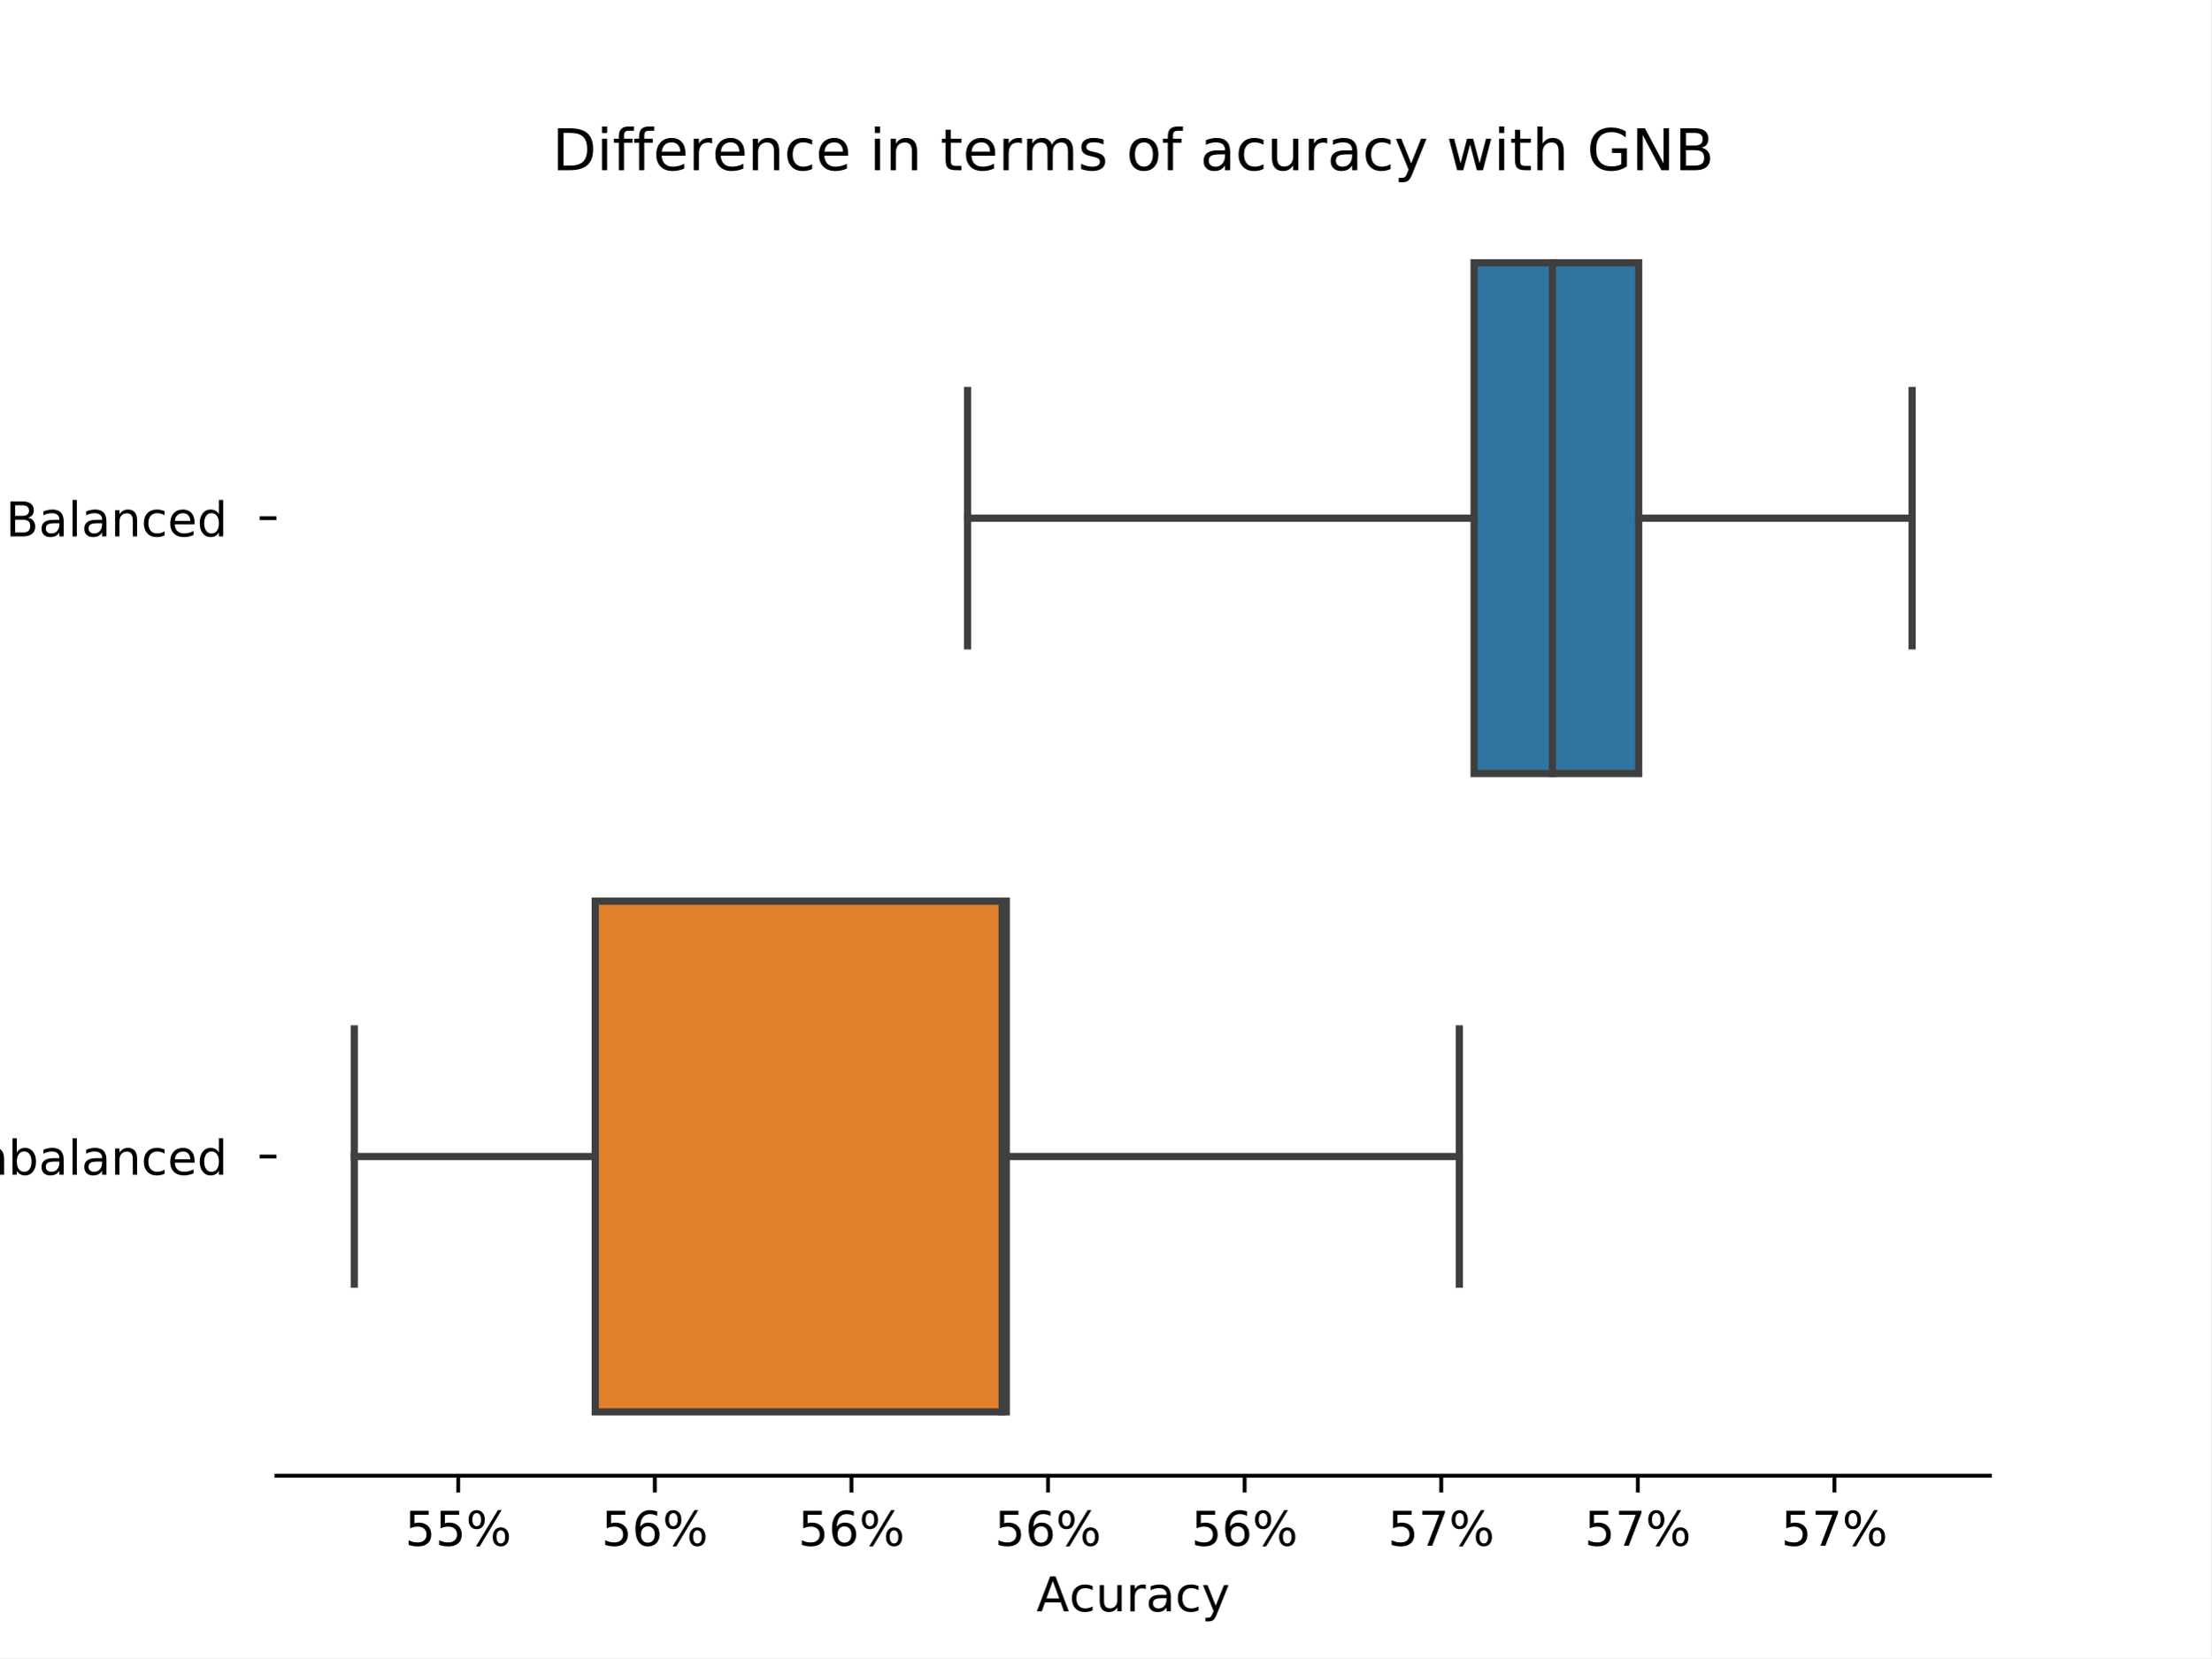
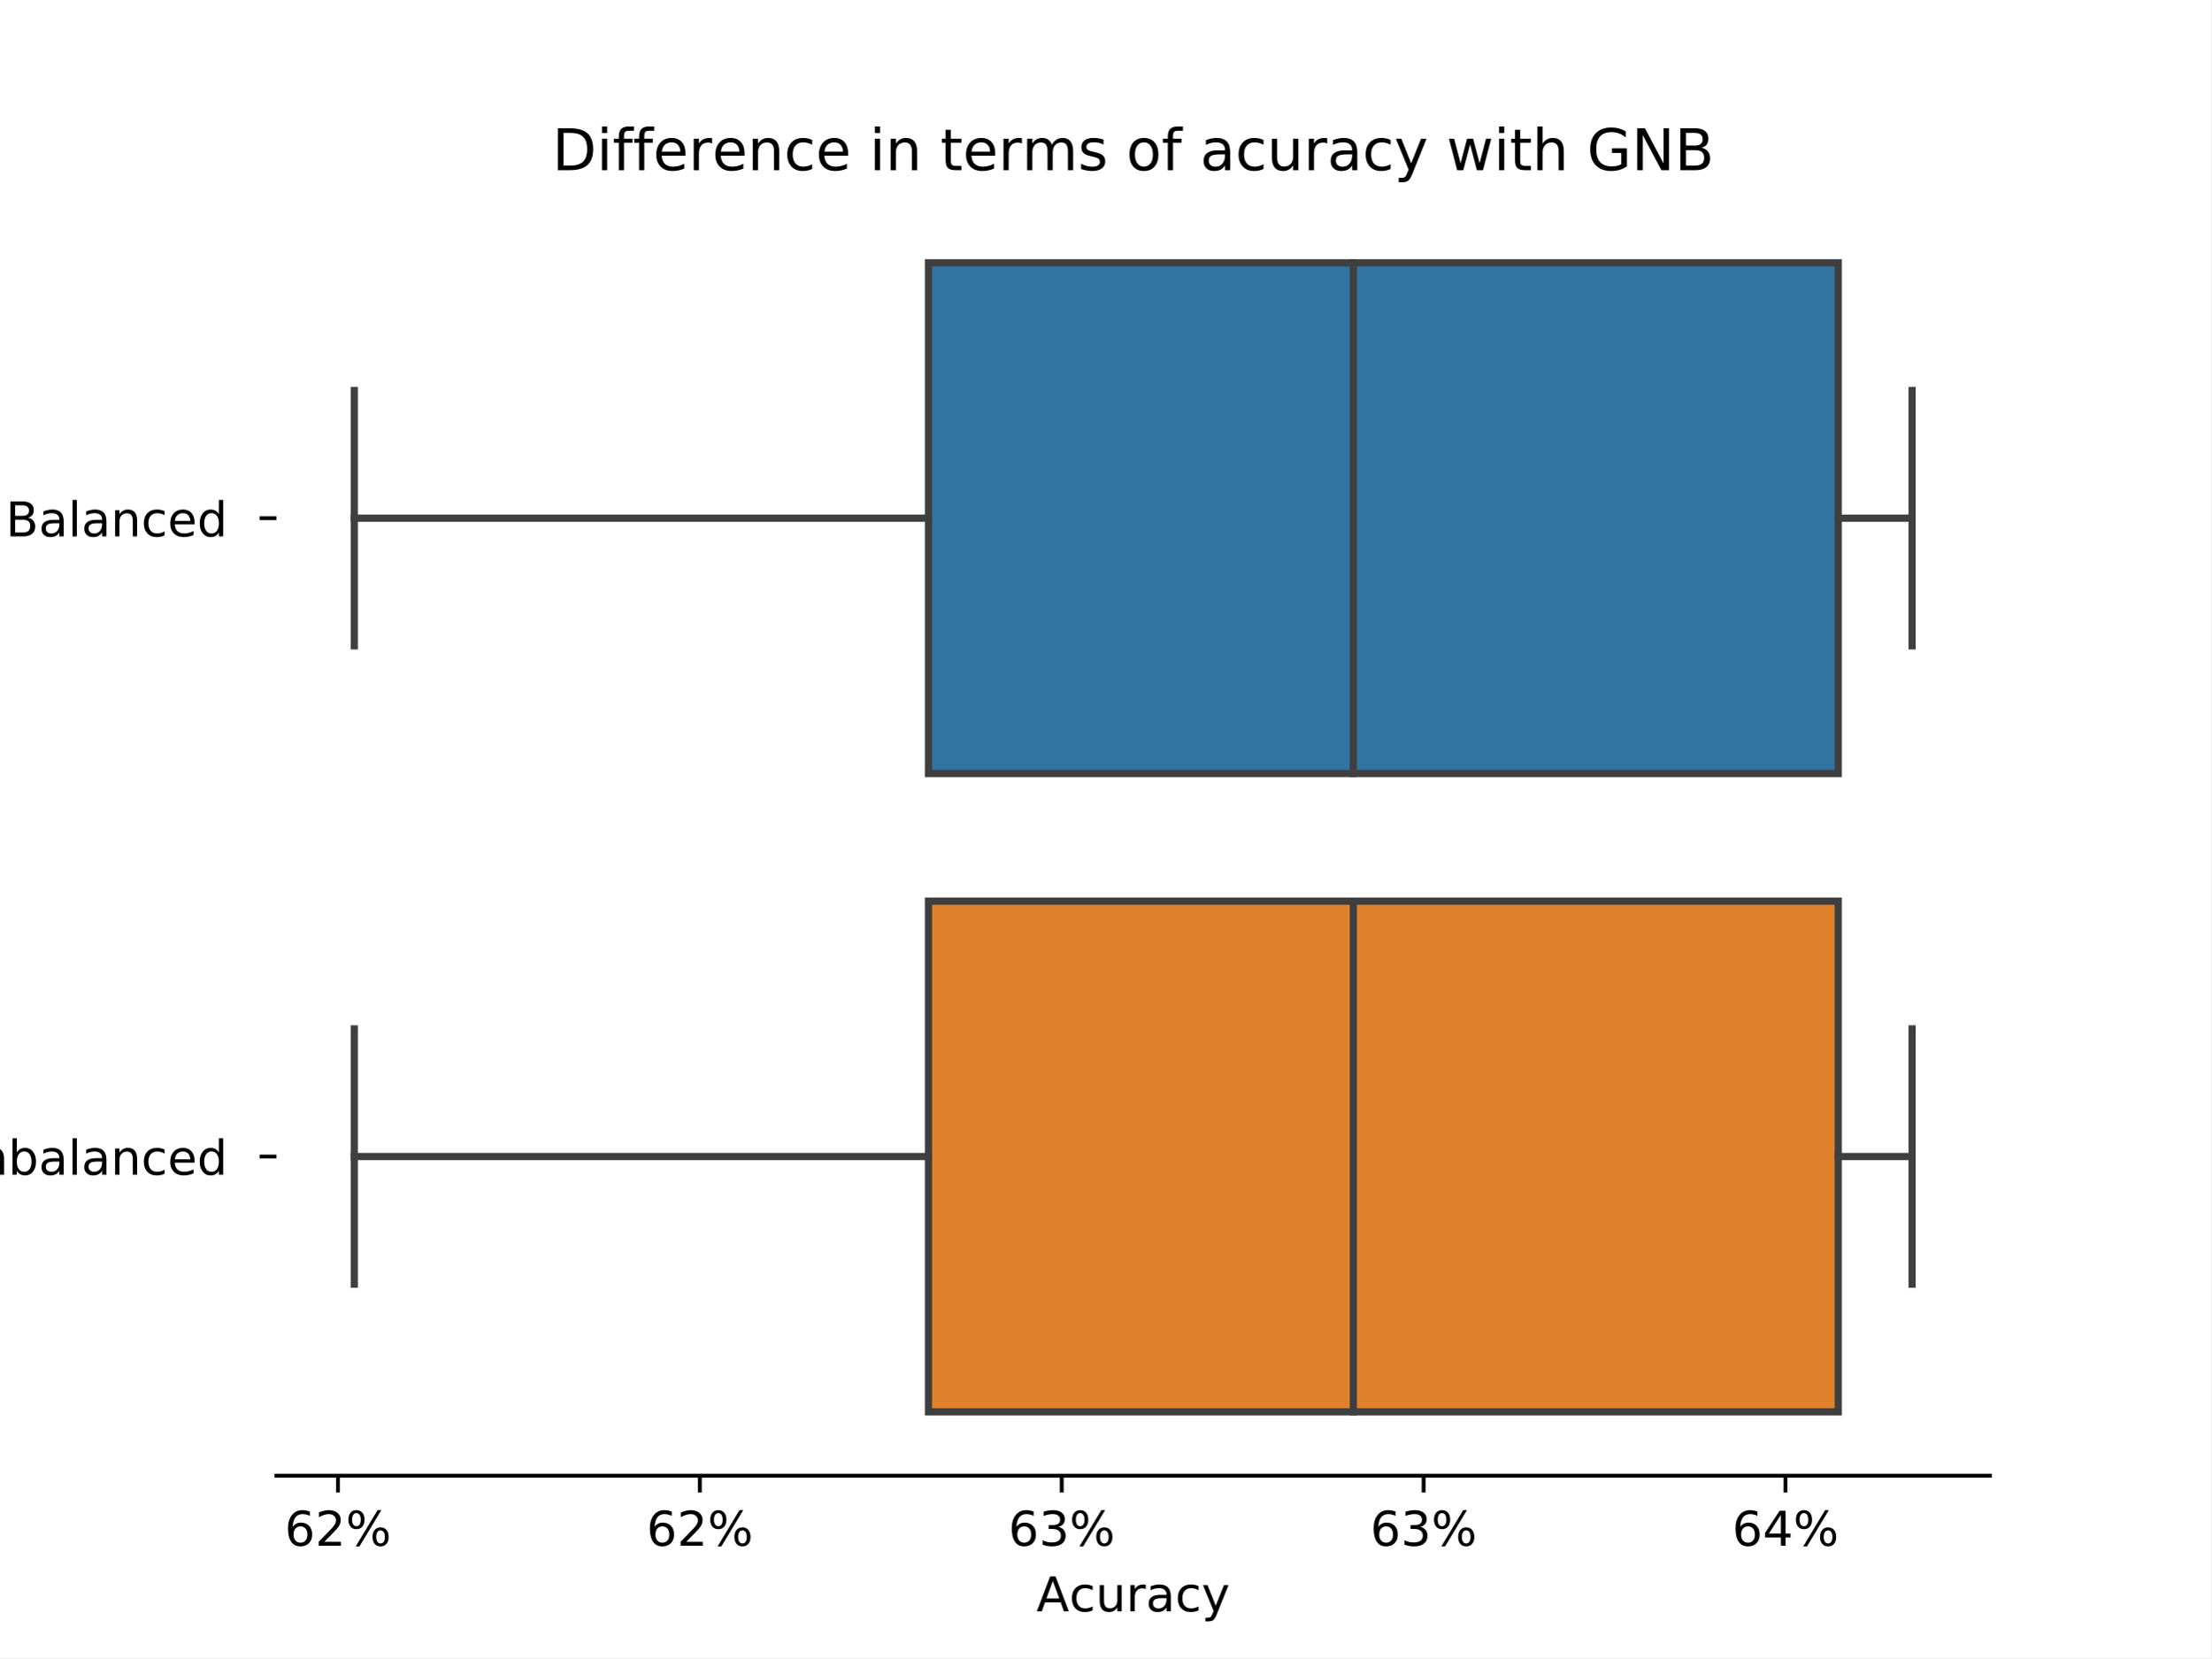
<svg xmlns="http://www.w3.org/2000/svg" xmlns:xlink="http://www.w3.org/1999/xlink" height="345.6pt" version="1.1" viewBox="0 0 460.8 345.6" width="460.8pt">
  <defs>
    <style type="text/css">
*{stroke-linecap:butt;stroke-linejoin:round;}
  </style>
  </defs>
  <g id="figure_1">
    <g id="patch_1">
      <path d="M 0 345.6  L 460.8 345.6  L 460.8 0  L 0 0  z " style="fill:#ffffff;" />
    </g>
    <g id="axes_1">
      <g id="patch_2">
        <path d="M 57.6 307.584  L 414.72 307.584  L 414.72 41.472  L 57.6 41.472  z " style="fill:#ffffff;" />
      </g>
      <g id="patch_3">
-         <path clip-path="url(#pc52db454f1)" d="M 307.203 54.778  L 307.203 161.222  L 341.504 161.222  L 341.504 54.778  L 307.203 54.778  z " style="fill:#3274a1;stroke:#3f3f3f;stroke-linejoin:miter;stroke-width:1.5;" />
+         <path clip-path="url(#p13b02798f2)" d="M 193.49 54.778  L 193.49 161.222  L 383.099 161.222  L 383.099 54.778  L 193.49 54.778  z " style="fill:#3274a1;stroke:#3f3f3f;stroke-linejoin:miter;stroke-width:1.5;" />
      </g>
      <g id="patch_4">
-         <path clip-path="url(#pc52db454f1)" d="M 124.048 187.834  L 124.048 294.278  L 209.706 294.278  L 209.706 187.834  L 124.048 187.834  z " style="fill:#e1812c;stroke:#3f3f3f;stroke-linejoin:miter;stroke-width:1.5;" />
+         <path clip-path="url(#p13b02798f2)" d="M 193.49 187.834  L 193.49 294.278  L 383.099 294.278  L 383.099 187.834  L 193.49 187.834  z " style="fill:#e1812c;stroke:#3f3f3f;stroke-linejoin:miter;stroke-width:1.5;" />
      </g>
      <g id="matplotlib.axis_1">
        <g id="xtick_1">
          <g id="line2d_1">
            <defs>
-               <path d="M 0 0  L 0 3.5  " id="m7049f439cb" style="stroke:#000000;stroke-width:0.8;" />
-             </defs>
-             <g>
-               <use style="stroke:#000000;stroke-width:0.8;" x="95.492" xlink:href="#m7049f439cb" y="307.584" />
+               <path d="M 0 0  L 0 3.5  " id="m2e0f5909fe" style="stroke:#000000;stroke-width:0.8;" />
+             </defs>
+             <g>
+               <use style="stroke:#000000;stroke-width:0.8;" x="70.429" xlink:href="#m2e0f5909fe" y="307.584" />
            </g>
          </g>
          <g id="text_1">
            <defs>
-               <path d="M 10.797 72.906  L 49.516 72.906  L 49.516 64.594  L 19.828 64.594  L 19.828 46.734  Q 21.969 47.469 24.109 47.828  Q 26.266 48.188 28.422 48.188  Q 40.625 48.188 47.75 41.5  Q 54.891 34.812 54.891 23.391  Q 54.891 11.625 47.562 5.094  Q 40.234 -1.422 26.906 -1.422  Q 22.312 -1.422 17.547 -0.641  Q 12.797 0.141 7.719 1.703  L 7.719 11.625  Q 12.109 9.234 16.797 8.062  Q 21.484 6.891 26.703 6.891  Q 35.156 6.891 40.078 11.328  Q 45.016 15.766 45.016 23.391  Q 45.016 31 40.078 35.438  Q 35.156 39.891 26.703 39.891  Q 22.75 39.891 18.812 39.016  Q 14.891 38.141 10.797 36.281  z " id="DejaVuSans-53" />
+               <path d="M 33.016 40.375  Q 26.375 40.375 22.484 35.828  Q 18.609 31.297 18.609 23.391  Q 18.609 15.531 22.484 10.953  Q 26.375 6.391 33.016 6.391  Q 39.656 6.391 43.531 10.953  Q 47.406 15.531 47.406 23.391  Q 47.406 31.297 43.531 35.828  Q 39.656 40.375 33.016 40.375  z M 52.594 71.297  L 52.594 62.312  Q 48.875 64.062 45.094 64.984  Q 41.312 65.922 37.594 65.922  Q 27.828 65.922 22.672 59.328  Q 17.531 52.734 16.797 39.406  Q 19.672 43.656 24.016 45.922  Q 28.375 48.188 33.594 48.188  Q 44.578 48.188 50.953 41.516  Q 57.328 34.859 57.328 23.391  Q 57.328 12.156 50.688 5.359  Q 44.047 -1.422 33.016 -1.422  Q 20.359 -1.422 13.672 8.266  Q 6.984 17.969 6.984 36.375  Q 6.984 53.656 15.188 63.938  Q 23.391 74.219 37.203 74.219  Q 40.922 74.219 44.703 73.484  Q 48.484 72.75 52.594 71.297  z " id="DejaVuSans-54" />
+               <path d="M 19.188 8.297  L 53.609 8.297  L 53.609 0  L 7.328 0  L 7.328 8.297  Q 12.938 14.109 22.625 23.891  Q 32.328 33.688 34.812 36.531  Q 39.547 41.844 41.422 45.531  Q 43.312 49.219 43.312 52.781  Q 43.312 58.594 39.234 62.25  Q 35.156 65.922 28.609 65.922  Q 23.969 65.922 18.812 64.312  Q 13.672 62.703 7.812 59.422  L 7.812 69.391  Q 13.766 71.781 18.938 73  Q 24.125 74.219 28.422 74.219  Q 39.75 74.219 46.484 68.547  Q 53.219 62.891 53.219 53.422  Q 53.219 48.922 51.531 44.891  Q 49.859 40.875 45.406 35.406  Q 44.188 33.984 37.641 27.219  Q 31.109 20.453 19.188 8.297  z " id="DejaVuSans-50" />
              <path d="M 72.703 32.078  Q 68.453 32.078 66.031 28.469  Q 63.625 24.859 63.625 18.406  Q 63.625 12.062 66.031 8.422  Q 68.453 4.781 72.703 4.781  Q 76.859 4.781 79.266 8.422  Q 81.688 12.062 81.688 18.406  Q 81.688 24.812 79.266 28.438  Q 76.859 32.078 72.703 32.078  z M 72.703 38.281  Q 80.422 38.281 84.953 32.906  Q 89.5 27.547 89.5 18.406  Q 89.5 9.281 84.938 3.922  Q 80.375 -1.422 72.703 -1.422  Q 64.891 -1.422 60.344 3.922  Q 55.812 9.281 55.812 18.406  Q 55.812 27.594 60.375 32.938  Q 64.938 38.281 72.703 38.281  z M 22.312 68.016  Q 18.109 68.016 15.688 64.375  Q 13.281 60.75 13.281 54.391  Q 13.281 47.953 15.672 44.328  Q 18.062 40.719 22.312 40.719  Q 26.562 40.719 28.969 44.328  Q 31.391 47.953 31.391 54.391  Q 31.391 60.688 28.953 64.344  Q 26.516 68.016 22.312 68.016  z M 66.406 74.219  L 74.219 74.219  L 28.609 -1.422  L 20.797 -1.422  z M 22.312 74.219  Q 30.031 74.219 34.609 68.875  Q 39.203 63.531 39.203 54.391  Q 39.203 45.172 34.641 39.844  Q 30.078 34.516 22.312 34.516  Q 14.547 34.516 10.031 39.859  Q 5.516 45.219 5.516 54.391  Q 5.516 63.484 10.047 68.844  Q 14.594 74.219 22.312 74.219  z " id="DejaVuSans-37" />
            </defs>
-             <g transform="translate(84.37844 322.1824)scale(0.1 -0.1)">
-               <use xlink:href="#DejaVuSans-53" />
-               <use x="63.623" xlink:href="#DejaVuSans-53" />
+             <g transform="translate(59.31587 322.1824)scale(0.1 -0.1)">
+               <use xlink:href="#DejaVuSans-54" />
+               <use x="63.623" xlink:href="#DejaVuSans-50" />
              <use x="127.246" xlink:href="#DejaVuSans-37" />
            </g>
          </g>
        </g>
        <g id="xtick_2">
          <g id="line2d_2">
            <g>
-               <use style="stroke:#000000;stroke-width:0.8;" x="136.466" xlink:href="#m7049f439cb" y="307.584" />
+               <use style="stroke:#000000;stroke-width:0.8;" x="145.848" xlink:href="#m2e0f5909fe" y="307.584" />
            </g>
          </g>
          <g id="text_2">
-             <defs>
-               <path d="M 33.016 40.375  Q 26.375 40.375 22.484 35.828  Q 18.609 31.297 18.609 23.391  Q 18.609 15.531 22.484 10.953  Q 26.375 6.391 33.016 6.391  Q 39.656 6.391 43.531 10.953  Q 47.406 15.531 47.406 23.391  Q 47.406 31.297 43.531 35.828  Q 39.656 40.375 33.016 40.375  z M 52.594 71.297  L 52.594 62.312  Q 48.875 64.062 45.094 64.984  Q 41.312 65.922 37.594 65.922  Q 27.828 65.922 22.672 59.328  Q 17.531 52.734 16.797 39.406  Q 19.672 43.656 24.016 45.922  Q 28.375 48.188 33.594 48.188  Q 44.578 48.188 50.953 41.516  Q 57.328 34.859 57.328 23.391  Q 57.328 12.156 50.688 5.359  Q 44.047 -1.422 33.016 -1.422  Q 20.359 -1.422 13.672 8.266  Q 6.984 17.969 6.984 36.375  Q 6.984 53.656 15.188 63.938  Q 23.391 74.219 37.203 74.219  Q 40.922 74.219 44.703 73.484  Q 48.484 72.75 52.594 71.297  z " id="DejaVuSans-54" />
-             </defs>
-             <g transform="translate(125.3524 322.1824)scale(0.1 -0.1)">
-               <use xlink:href="#DejaVuSans-53" />
-               <use x="63.623" xlink:href="#DejaVuSans-54" />
+             <g transform="translate(134.7352 322.1824)scale(0.1 -0.1)">
+               <use xlink:href="#DejaVuSans-54" />
+               <use x="63.623" xlink:href="#DejaVuSans-50" />
              <use x="127.246" xlink:href="#DejaVuSans-37" />
            </g>
          </g>
        </g>
        <g id="xtick_3">
          <g id="line2d_3">
            <g>
-               <use style="stroke:#000000;stroke-width:0.8;" x="177.44" xlink:href="#m7049f439cb" y="307.584" />
+               <use style="stroke:#000000;stroke-width:0.8;" x="221.268" xlink:href="#m2e0f5909fe" y="307.584" />
            </g>
          </g>
          <g id="text_3">
-             <g transform="translate(166.3263 322.1824)scale(0.1 -0.1)">
-               <use xlink:href="#DejaVuSans-53" />
-               <use x="63.623" xlink:href="#DejaVuSans-54" />
+             <defs>
+               <path d="M 40.578 39.312  Q 47.656 37.797 51.625 33  Q 55.609 28.219 55.609 21.188  Q 55.609 10.406 48.188 4.484  Q 40.766 -1.422 27.094 -1.422  Q 22.516 -1.422 17.656 -0.516  Q 12.797 0.391 7.625 2.203  L 7.625 11.719  Q 11.719 9.328 16.594 8.109  Q 21.484 6.891 26.812 6.891  Q 36.078 6.891 40.938 10.547  Q 45.797 14.203 45.797 21.188  Q 45.797 27.641 41.281 31.266  Q 36.766 34.906 28.719 34.906  L 20.219 34.906  L 20.219 43.016  L 29.109 43.016  Q 36.375 43.016 40.234 45.922  Q 44.094 48.828 44.094 54.297  Q 44.094 59.906 40.109 62.906  Q 36.141 65.922 28.719 65.922  Q 24.656 65.922 20.016 65.031  Q 15.375 64.156 9.812 62.312  L 9.812 71.094  Q 15.438 72.656 20.344 73.438  Q 25.25 74.219 29.594 74.219  Q 40.828 74.219 47.359 69.109  Q 53.906 64.016 53.906 55.328  Q 53.906 49.266 50.438 45.094  Q 46.969 40.922 40.578 39.312  z " id="DejaVuSans-51" />
+             </defs>
+             <g transform="translate(210.1545 322.1824)scale(0.1 -0.1)">
+               <use xlink:href="#DejaVuSans-54" />
+               <use x="63.623" xlink:href="#DejaVuSans-51" />
              <use x="127.246" xlink:href="#DejaVuSans-37" />
            </g>
          </g>
        </g>
        <g id="xtick_4">
          <g id="line2d_4">
            <g>
-               <use style="stroke:#000000;stroke-width:0.8;" x="218.413" xlink:href="#m7049f439cb" y="307.584" />
+               <use style="stroke:#000000;stroke-width:0.8;" x="296.687" xlink:href="#m2e0f5909fe" y="307.584" />
            </g>
          </g>
          <g id="text_4">
-             <g transform="translate(207.3002 322.1824)scale(0.1 -0.1)">
-               <use xlink:href="#DejaVuSans-53" />
-               <use x="63.623" xlink:href="#DejaVuSans-54" />
+             <g transform="translate(285.5739 322.1824)scale(0.1 -0.1)">
+               <use xlink:href="#DejaVuSans-54" />
+               <use x="63.623" xlink:href="#DejaVuSans-51" />
              <use x="127.246" xlink:href="#DejaVuSans-37" />
            </g>
          </g>
        </g>
        <g id="xtick_5">
          <g id="line2d_5">
            <g>
-               <use style="stroke:#000000;stroke-width:0.8;" x="259.387" xlink:href="#m7049f439cb" y="307.584" />
+               <use style="stroke:#000000;stroke-width:0.8;" x="372.106" xlink:href="#m2e0f5909fe" y="307.584" />
            </g>
          </g>
          <g id="text_5">
-             <g transform="translate(248.2741 322.1824)scale(0.1 -0.1)">
-               <use xlink:href="#DejaVuSans-53" />
-               <use x="63.623" xlink:href="#DejaVuSans-54" />
-               <use x="127.246" xlink:href="#DejaVuSans-37" />
-             </g>
-           </g>
-         </g>
-         <g id="xtick_6">
-           <g id="line2d_6">
-             <g>
-               <use style="stroke:#000000;stroke-width:0.8;" x="300.361" xlink:href="#m7049f439cb" y="307.584" />
-             </g>
-           </g>
-           <g id="text_6">
-             <defs>
-               <path d="M 8.203 72.906  L 55.078 72.906  L 55.078 68.703  L 28.609 0  L 18.312 0  L 43.219 64.594  L 8.203 64.594  z " id="DejaVuSans-55" />
-             </defs>
-             <g transform="translate(289.248 322.1824)scale(0.1 -0.1)">
-               <use xlink:href="#DejaVuSans-53" />
-               <use x="63.623" xlink:href="#DejaVuSans-55" />
-               <use x="127.246" xlink:href="#DejaVuSans-37" />
-             </g>
-           </g>
-         </g>
-         <g id="xtick_7">
-           <g id="line2d_7">
-             <g>
-               <use style="stroke:#000000;stroke-width:0.8;" x="341.335" xlink:href="#m7049f439cb" y="307.584" />
-             </g>
-           </g>
-           <g id="text_7">
-             <g transform="translate(330.2219 322.1824)scale(0.1 -0.1)">
-               <use xlink:href="#DejaVuSans-53" />
-               <use x="63.623" xlink:href="#DejaVuSans-55" />
-               <use x="127.246" xlink:href="#DejaVuSans-37" />
-             </g>
-           </g>
-         </g>
-         <g id="xtick_8">
-           <g id="line2d_8">
-             <g>
-               <use style="stroke:#000000;stroke-width:0.8;" x="382.309" xlink:href="#m7049f439cb" y="307.584" />
-             </g>
-           </g>
-           <g id="text_8">
-             <g transform="translate(371.1958 322.1824)scale(0.1 -0.1)">
-               <use xlink:href="#DejaVuSans-53" />
-               <use x="63.623" xlink:href="#DejaVuSans-55" />
-               <use x="127.246" xlink:href="#DejaVuSans-37" />
-             </g>
-           </g>
-         </g>
-         <g id="text_9">
+             <defs>
+               <path d="M 37.797 64.312  L 12.891 25.391  L 37.797 25.391  z M 35.203 72.906  L 47.609 72.906  L 47.609 25.391  L 58.016 25.391  L 58.016 17.188  L 47.609 17.188  L 47.609 0  L 37.797 0  L 37.797 17.188  L 4.891 17.188  L 4.891 26.703  z " id="DejaVuSans-52" />
+             </defs>
+             <g transform="translate(360.9932 322.1824)scale(0.1 -0.1)">
+               <use xlink:href="#DejaVuSans-54" />
+               <use x="63.623" xlink:href="#DejaVuSans-52" />
+               <use x="127.246" xlink:href="#DejaVuSans-37" />
+             </g>
+           </g>
+         </g>
+         <g id="text_6">
          <defs>
            <path d="M 34.188 63.188  L 20.797 26.906  L 47.609 26.906  z M 28.609 72.906  L 39.797 72.906  L 67.578 0  L 57.328 0  L 50.688 18.703  L 17.828 18.703  L 11.188 0  L 0.781 0  z " id="DejaVuSans-65" />
            <path d="M 48.781 52.594  L 48.781 44.188  Q 44.969 46.297 41.141 47.344  Q 37.312 48.391 33.406 48.391  Q 24.656 48.391 19.812 42.844  Q 14.984 37.312 14.984 27.297  Q 14.984 17.281 19.812 11.734  Q 24.656 6.203 33.406 6.203  Q 37.312 6.203 41.141 7.25  Q 44.969 8.297 48.781 10.406  L 48.781 2.094  Q 45.016 0.344 40.984 -0.531  Q 36.969 -1.422 32.422 -1.422  Q 20.062 -1.422 12.781 6.344  Q 5.516 14.109 5.516 27.297  Q 5.516 40.672 12.859 48.328  Q 20.219 56 33.016 56  Q 37.156 56 41.109 55.141  Q 45.062 54.297 48.781 52.594  z " id="DejaVuSans-99" />
            <path d="M 8.5 21.578  L 8.5 54.688  L 17.484 54.688  L 17.484 21.922  Q 17.484 14.156 20.5 10.266  Q 23.531 6.391 29.594 6.391  Q 36.859 6.391 41.078 11.031  Q 45.312 15.672 45.312 23.688  L 45.312 54.688  L 54.297 54.688  L 54.297 0  L 45.312 0  L 45.312 8.406  Q 42.047 3.422 37.719 1  Q 33.406 -1.422 27.688 -1.422  Q 18.266 -1.422 13.375 4.438  Q 8.5 10.297 8.5 21.578  z M 31.109 56  z " id="DejaVuSans-117" />
            <path d="M 41.109 46.297  Q 39.594 47.172 37.812 47.578  Q 36.031 48 33.891 48  Q 26.266 48 22.188 43.047  Q 18.109 38.094 18.109 28.812  L 18.109 0  L 9.078 0  L 9.078 54.688  L 18.109 54.688  L 18.109 46.188  Q 20.953 51.172 25.484 53.578  Q 30.031 56 36.531 56  Q 37.453 56 38.578 55.875  Q 39.703 55.766 41.062 55.516  z " id="DejaVuSans-114" />
            <path d="M 34.281 27.484  Q 23.391 27.484 19.188 25  Q 14.984 22.516 14.984 16.5  Q 14.984 11.719 18.141 8.906  Q 21.297 6.109 26.703 6.109  Q 34.188 6.109 38.703 11.406  Q 43.219 16.703 43.219 25.484  L 43.219 27.484  z M 52.203 31.203  L 52.203 0  L 43.219 0  L 43.219 8.297  Q 40.141 3.328 35.547 0.953  Q 30.953 -1.422 24.312 -1.422  Q 15.922 -1.422 10.953 3.297  Q 6 8.016 6 15.922  Q 6 25.141 12.172 29.828  Q 18.359 34.516 30.609 34.516  L 43.219 34.516  L 43.219 35.406  Q 43.219 41.609 39.141 45  Q 35.062 48.391 27.688 48.391  Q 23 48.391 18.547 47.266  Q 14.109 46.141 10.016 43.891  L 10.016 52.203  Q 14.938 54.109 19.578 55.047  Q 24.219 56 28.609 56  Q 40.484 56 46.344 49.844  Q 52.203 43.703 52.203 31.203  z " id="DejaVuSans-97" />
            <path d="M 32.172 -5.078  Q 28.375 -14.844 24.75 -17.812  Q 21.141 -20.797 15.094 -20.797  L 7.906 -20.797  L 7.906 -13.281  L 13.188 -13.281  Q 16.891 -13.281 18.938 -11.516  Q 21 -9.766 23.484 -3.219  L 25.094 0.875  L 2.984 54.688  L 12.5 54.688  L 29.594 11.922  L 46.688 54.688  L 56.203 54.688  z " id="DejaVuSans-121" />
          </defs>
          <g transform="translate(215.9944 335.8606)scale(0.1 -0.1)">
            <use xlink:href="#DejaVuSans-65" />
            <use x="68.393" xlink:href="#DejaVuSans-99" />
            <use x="123.373" xlink:href="#DejaVuSans-117" />
            <use x="186.752" xlink:href="#DejaVuSans-114" />
            <use x="227.865" xlink:href="#DejaVuSans-97" />
            <use x="289.145" xlink:href="#DejaVuSans-99" />
            <use x="344.125" xlink:href="#DejaVuSans-121" />
          </g>
        </g>
      </g>
      <g id="matplotlib.axis_2">
        <g id="ytick_1">
-           <g id="line2d_9">
-             <defs>
-               <path d="M 0 0  L -3.5 0  " id="mb2050fb393" style="stroke:#000000;stroke-width:0.8;" />
-             </defs>
-             <g>
-               <use style="stroke:#000000;stroke-width:0.8;" x="57.6" xlink:href="#mb2050fb393" y="108" />
-             </g>
-           </g>
-           <g id="text_10">
+           <g id="line2d_6">
+             <defs>
+               <path d="M 0 0  L -3.5 0  " id="m819d6b02c0" style="stroke:#000000;stroke-width:0.8;" />
+             </defs>
+             <g>
+               <use style="stroke:#000000;stroke-width:0.8;" x="57.6" xlink:href="#m819d6b02c0" y="108" />
+             </g>
+           </g>
+           <g id="text_7">
            <defs>
              <path d="M 19.672 34.812  L 19.672 8.109  L 35.5 8.109  Q 43.453 8.109 47.281 11.406  Q 51.125 14.703 51.125 21.484  Q 51.125 28.328 47.281 31.562  Q 43.453 34.812 35.5 34.812  z M 19.672 64.797  L 19.672 42.828  L 34.281 42.828  Q 41.5 42.828 45.031 45.531  Q 48.578 48.25 48.578 53.812  Q 48.578 59.328 45.031 62.062  Q 41.5 64.797 34.281 64.797  z M 9.812 72.906  L 35.016 72.906  Q 46.297 72.906 52.391 68.219  Q 58.5 63.531 58.5 54.891  Q 58.5 48.188 55.375 44.234  Q 52.25 40.281 46.188 39.312  Q 53.469 37.75 57.5 32.781  Q 61.531 27.828 61.531 20.406  Q 61.531 10.641 54.891 5.312  Q 48.25 0 35.984 0  L 9.812 0  z " id="DejaVuSans-66" />
              <path d="M 9.422 75.984  L 18.406 75.984  L 18.406 0  L 9.422 0  z " id="DejaVuSans-108" />
              <path d="M 54.891 33.016  L 54.891 0  L 45.906 0  L 45.906 32.719  Q 45.906 40.484 42.875 44.328  Q 39.844 48.188 33.797 48.188  Q 26.516 48.188 22.312 43.547  Q 18.109 38.922 18.109 30.906  L 18.109 0  L 9.078 0  L 9.078 54.688  L 18.109 54.688  L 18.109 46.188  Q 21.344 51.125 25.703 53.562  Q 30.078 56 35.797 56  Q 45.219 56 50.047 50.172  Q 54.891 44.344 54.891 33.016  z " id="DejaVuSans-110" />
              <path d="M 56.203 29.594  L 56.203 25.203  L 14.891 25.203  Q 15.484 15.922 20.484 11.062  Q 25.484 6.203 34.422 6.203  Q 39.594 6.203 44.453 7.469  Q 49.312 8.734 54.109 11.281  L 54.109 2.781  Q 49.266 0.734 44.188 -0.344  Q 39.109 -1.422 33.891 -1.422  Q 20.797 -1.422 13.156 6.188  Q 5.516 13.812 5.516 26.812  Q 5.516 40.234 12.766 48.109  Q 20.016 56 32.328 56  Q 43.359 56 49.781 48.891  Q 56.203 41.797 56.203 29.594  z M 47.219 32.234  Q 47.125 39.594 43.094 43.984  Q 39.062 48.391 32.422 48.391  Q 24.906 48.391 20.391 44.141  Q 15.875 39.891 15.188 32.172  z " id="DejaVuSans-101" />
              <path d="M 45.406 46.391  L 45.406 75.984  L 54.391 75.984  L 54.391 0  L 45.406 0  L 45.406 8.203  Q 42.578 3.328 38.25 0.953  Q 33.938 -1.422 27.875 -1.422  Q 17.969 -1.422 11.734 6.484  Q 5.516 14.406 5.516 27.297  Q 5.516 40.188 11.734 48.094  Q 17.969 56 27.875 56  Q 33.938 56 38.25 53.625  Q 42.578 51.266 45.406 46.391  z M 14.797 27.297  Q 14.797 17.391 18.875 11.75  Q 22.953 6.109 30.078 6.109  Q 37.203 6.109 41.297 11.75  Q 45.406 17.391 45.406 27.297  Q 45.406 37.203 41.297 42.844  Q 37.203 48.484 30.078 48.484  Q 22.953 48.484 18.875 42.844  Q 14.797 37.203 14.797 27.297  z " id="DejaVuSans-100" />
              <path id="DejaVuSans-32" />
            </defs>
            <g transform="translate(1.189062 111.7992)scale(0.1 -0.1)">
              <use xlink:href="#DejaVuSans-66" />
              <use x="68.604" xlink:href="#DejaVuSans-97" />
              <use x="129.883" xlink:href="#DejaVuSans-108" />
              <use x="157.666" xlink:href="#DejaVuSans-97" />
              <use x="218.945" xlink:href="#DejaVuSans-110" />
              <use x="282.324" xlink:href="#DejaVuSans-99" />
              <use x="337.305" xlink:href="#DejaVuSans-101" />
              <use x="398.828" xlink:href="#DejaVuSans-100" />
              <use x="462.305" xlink:href="#DejaVuSans-32" />
            </g>
          </g>
        </g>
        <g id="ytick_2">
-           <g id="line2d_10">
-             <g>
-               <use style="stroke:#000000;stroke-width:0.8;" x="57.6" xlink:href="#mb2050fb393" y="241.056" />
-             </g>
-           </g>
-           <g id="text_11">
+           <g id="line2d_7">
+             <g>
+               <use style="stroke:#000000;stroke-width:0.8;" x="57.6" xlink:href="#m819d6b02c0" y="241.056" />
+             </g>
+           </g>
+           <g id="text_8">
            <defs>
              <path d="M 9.812 72.906  L 19.672 72.906  L 19.672 0  L 9.812 0  z " id="DejaVuSans-73" />
              <path d="M 52 44.188  Q 55.375 50.25 60.062 53.125  Q 64.75 56 71.094 56  Q 79.641 56 84.281 50.016  Q 88.922 44.047 88.922 33.016  L 88.922 0  L 79.891 0  L 79.891 32.719  Q 79.891 40.578 77.094 44.375  Q 74.312 48.188 68.609 48.188  Q 61.625 48.188 57.562 43.547  Q 53.516 38.922 53.516 30.906  L 53.516 0  L 44.484 0  L 44.484 32.719  Q 44.484 40.625 41.703 44.406  Q 38.922 48.188 33.109 48.188  Q 26.219 48.188 22.156 43.531  Q 18.109 38.875 18.109 30.906  L 18.109 0  L 9.078 0  L 9.078 54.688  L 18.109 54.688  L 18.109 46.188  Q 21.188 51.219 25.484 53.609  Q 29.781 56 35.688 56  Q 41.656 56 45.828 52.969  Q 50 49.953 52 44.188  z " id="DejaVuSans-109" />
              <path d="M 48.688 27.297  Q 48.688 37.203 44.609 42.844  Q 40.531 48.484 33.406 48.484  Q 26.266 48.484 22.188 42.844  Q 18.109 37.203 18.109 27.297  Q 18.109 17.391 22.188 11.75  Q 26.266 6.109 33.406 6.109  Q 40.531 6.109 44.609 11.75  Q 48.688 17.391 48.688 27.297  z M 18.109 46.391  Q 20.953 51.266 25.266 53.625  Q 29.594 56 35.594 56  Q 45.562 56 51.781 48.094  Q 58.016 40.188 58.016 27.297  Q 58.016 14.406 51.781 6.484  Q 45.562 -1.422 35.594 -1.422  Q 29.594 -1.422 25.266 0.953  Q 20.953 3.328 18.109 8.203  L 18.109 0  L 9.078 0  L 9.078 75.984  L 18.109 75.984  z " id="DejaVuSans-98" />
            </defs>
            <g transform="translate(-10.98906 244.8552)scale(0.1 -0.1)">
              <use xlink:href="#DejaVuSans-73" />
              <use x="29.492" xlink:href="#DejaVuSans-109" />
              <use x="126.904" xlink:href="#DejaVuSans-98" />
              <use x="190.381" xlink:href="#DejaVuSans-97" />
              <use x="251.66" xlink:href="#DejaVuSans-108" />
              <use x="279.443" xlink:href="#DejaVuSans-97" />
              <use x="340.723" xlink:href="#DejaVuSans-110" />
              <use x="404.102" xlink:href="#DejaVuSans-99" />
              <use x="459.082" xlink:href="#DejaVuSans-101" />
              <use x="520.605" xlink:href="#DejaVuSans-100" />
              <use x="584.082" xlink:href="#DejaVuSans-32" />
            </g>
          </g>
        </g>
      </g>
+       <g id="line2d_8">
+         <path clip-path="url(#p13b02798f2)" d="M 193.49 108  L 73.833 108  " style="fill:none;stroke:#3f3f3f;stroke-linecap:square;stroke-width:1.5;" />
+       </g>
+       <g id="line2d_9">
+         <path clip-path="url(#p13b02798f2)" d="M 383.099 108  L 398.487 108  " style="fill:none;stroke:#3f3f3f;stroke-linecap:square;stroke-width:1.5;" />
+       </g>
+       <g id="line2d_10">
+         <path clip-path="url(#p13b02798f2)" d="M 73.833 81.389  L 73.833 134.611  " style="fill:none;stroke:#3f3f3f;stroke-linecap:square;stroke-width:1.5;" />
+       </g>
      <g id="line2d_11">
-         <path clip-path="url(#pc52db454f1)" d="M 307.203 108  L 201.637 108  " style="fill:none;stroke:#3f3f3f;stroke-linecap:square;stroke-width:1.5;" />
-       </g>
-       <g id="line2d_12">
-         <path clip-path="url(#pc52db454f1)" d="M 341.504 108  L 398.487 108  " style="fill:none;stroke:#3f3f3f;stroke-linecap:square;stroke-width:1.5;" />
-       </g>
+         <path clip-path="url(#p13b02798f2)" d="M 398.487 81.389  L 398.487 134.611  " style="fill:none;stroke:#3f3f3f;stroke-linecap:square;stroke-width:1.5;" />
+       </g>
+       <g id="line2d_12" />
      <g id="line2d_13">
-         <path clip-path="url(#pc52db454f1)" d="M 201.637 81.389  L 201.637 134.611  " style="fill:none;stroke:#3f3f3f;stroke-linecap:square;stroke-width:1.5;" />
+         <path clip-path="url(#p13b02798f2)" d="M 193.49 241.056  L 73.833 241.056  " style="fill:none;stroke:#3f3f3f;stroke-linecap:square;stroke-width:1.5;" />
      </g>
      <g id="line2d_14">
-         <path clip-path="url(#pc52db454f1)" d="M 398.487 81.389  L 398.487 134.611  " style="fill:none;stroke:#3f3f3f;stroke-linecap:square;stroke-width:1.5;" />
-       </g>
-       <g id="line2d_15" />
+         <path clip-path="url(#p13b02798f2)" d="M 383.099 241.056  L 398.487 241.056  " style="fill:none;stroke:#3f3f3f;stroke-linecap:square;stroke-width:1.5;" />
+       </g>
+       <g id="line2d_15">
+         <path clip-path="url(#p13b02798f2)" d="M 73.833 214.445  L 73.833 267.667  " style="fill:none;stroke:#3f3f3f;stroke-linecap:square;stroke-width:1.5;" />
+       </g>
      <g id="line2d_16">
-         <path clip-path="url(#pc52db454f1)" d="M 124.048 241.056  L 73.833 241.056  " style="fill:none;stroke:#3f3f3f;stroke-linecap:square;stroke-width:1.5;" />
-       </g>
-       <g id="line2d_17">
-         <path clip-path="url(#pc52db454f1)" d="M 209.706 241.056  L 304.13 241.056  " style="fill:none;stroke:#3f3f3f;stroke-linecap:square;stroke-width:1.5;" />
-       </g>
+         <path clip-path="url(#p13b02798f2)" d="M 398.487 214.445  L 398.487 267.667  " style="fill:none;stroke:#3f3f3f;stroke-linecap:square;stroke-width:1.5;" />
+       </g>
+       <g id="line2d_17" />
      <g id="line2d_18">
-         <path clip-path="url(#pc52db454f1)" d="M 73.833 214.445  L 73.833 267.667  " style="fill:none;stroke:#3f3f3f;stroke-linecap:square;stroke-width:1.5;" />
+         <path clip-path="url(#p13b02798f2)" d="M 282.038 54.778  L 282.038 161.222  " style="fill:none;stroke:#3f3f3f;stroke-linecap:square;stroke-width:1.5;" />
      </g>
      <g id="line2d_19">
-         <path clip-path="url(#pc52db454f1)" d="M 304.13 214.445  L 304.13 267.667  " style="fill:none;stroke:#3f3f3f;stroke-linecap:square;stroke-width:1.5;" />
-       </g>
-       <g id="line2d_20" />
-       <g id="line2d_21">
-         <path clip-path="url(#pc52db454f1)" d="M 323.527 54.778  L 323.527 161.222  " style="fill:none;stroke:#3f3f3f;stroke-linecap:square;stroke-width:1.5;" />
-       </g>
-       <g id="line2d_22">
-         <path clip-path="url(#pc52db454f1)" d="M 208.857 187.834  L 208.857 294.278  " style="fill:none;stroke:#3f3f3f;stroke-linecap:square;stroke-width:1.5;" />
+         <path clip-path="url(#p13b02798f2)" d="M 282.038 187.834  L 282.038 294.278  " style="fill:none;stroke:#3f3f3f;stroke-linecap:square;stroke-width:1.5;" />
      </g>
      <g id="patch_5">
        <path d="M 57.6 307.584  L 414.72 307.584  " style="fill:none;stroke:#000000;stroke-linecap:square;stroke-linejoin:miter;stroke-width:0.8;" />
      </g>
-       <g id="text_12">
+       <g id="text_9">
        <defs>
          <path d="M 19.672 64.797  L 19.672 8.109  L 31.594 8.109  Q 46.688 8.109 53.688 14.938  Q 60.688 21.781 60.688 36.531  Q 60.688 51.172 53.688 57.984  Q 46.688 64.797 31.594 64.797  z M 9.812 72.906  L 30.078 72.906  Q 51.266 72.906 61.172 64.094  Q 71.094 55.281 71.094 36.531  Q 71.094 17.672 61.125 8.828  Q 51.172 0 30.078 0  L 9.812 0  z " id="DejaVuSans-68" />
          <path d="M 9.422 54.688  L 18.406 54.688  L 18.406 0  L 9.422 0  z M 9.422 75.984  L 18.406 75.984  L 18.406 64.594  L 9.422 64.594  z " id="DejaVuSans-105" />
          <path d="M 37.109 75.984  L 37.109 68.5  L 28.516 68.5  Q 23.688 68.5 21.797 66.547  Q 19.922 64.594 19.922 59.516  L 19.922 54.688  L 34.719 54.688  L 34.719 47.703  L 19.922 47.703  L 19.922 0  L 10.891 0  L 10.891 47.703  L 2.297 47.703  L 2.297 54.688  L 10.891 54.688  L 10.891 58.5  Q 10.891 67.625 15.141 71.797  Q 19.391 75.984 28.609 75.984  z " id="DejaVuSans-102" />
          <path d="M 18.312 70.219  L 18.312 54.688  L 36.812 54.688  L 36.812 47.703  L 18.312 47.703  L 18.312 18.016  Q 18.312 11.328 20.141 9.422  Q 21.969 7.516 27.594 7.516  L 36.812 7.516  L 36.812 0  L 27.594 0  Q 17.188 0 13.234 3.875  Q 9.281 7.766 9.281 18.016  L 9.281 47.703  L 2.688 47.703  L 2.688 54.688  L 9.281 54.688  L 9.281 70.219  z " id="DejaVuSans-116" />
          <path d="M 44.281 53.078  L 44.281 44.578  Q 40.484 46.531 36.375 47.5  Q 32.281 48.484 27.875 48.484  Q 21.188 48.484 17.844 46.438  Q 14.5 44.391 14.5 40.281  Q 14.5 37.156 16.891 35.375  Q 19.281 33.594 26.516 31.984  L 29.594 31.297  Q 39.156 29.25 43.188 25.516  Q 47.219 21.781 47.219 15.094  Q 47.219 7.469 41.188 3.016  Q 35.156 -1.422 24.609 -1.422  Q 20.219 -1.422 15.453 -0.562  Q 10.688 0.297 5.422 2  L 5.422 11.281  Q 10.406 8.688 15.234 7.391  Q 20.062 6.109 24.812 6.109  Q 31.156 6.109 34.562 8.281  Q 37.984 10.453 37.984 14.406  Q 37.984 18.062 35.516 20.016  Q 33.062 21.969 24.703 23.781  L 21.578 24.516  Q 13.234 26.266 9.516 29.906  Q 5.812 33.547 5.812 39.891  Q 5.812 47.609 11.281 51.797  Q 16.75 56 26.812 56  Q 31.781 56 36.172 55.266  Q 40.578 54.547 44.281 53.078  z " id="DejaVuSans-115" />
          <path d="M 30.609 48.391  Q 23.391 48.391 19.188 42.75  Q 14.984 37.109 14.984 27.297  Q 14.984 17.484 19.156 11.844  Q 23.344 6.203 30.609 6.203  Q 37.797 6.203 41.984 11.859  Q 46.188 17.531 46.188 27.297  Q 46.188 37.016 41.984 42.703  Q 37.797 48.391 30.609 48.391  z M 30.609 56  Q 42.328 56 49.016 48.375  Q 55.719 40.766 55.719 27.297  Q 55.719 13.875 49.016 6.219  Q 42.328 -1.422 30.609 -1.422  Q 18.844 -1.422 12.172 6.219  Q 5.516 13.875 5.516 27.297  Q 5.516 40.766 12.172 48.375  Q 18.844 56 30.609 56  z " id="DejaVuSans-111" />
          <path d="M 4.203 54.688  L 13.188 54.688  L 24.422 12.016  L 35.594 54.688  L 46.188 54.688  L 57.422 12.016  L 68.609 54.688  L 77.594 54.688  L 63.281 0  L 52.688 0  L 40.922 44.828  L 29.109 0  L 18.5 0  z " id="DejaVuSans-119" />
          <path d="M 54.891 33.016  L 54.891 0  L 45.906 0  L 45.906 32.719  Q 45.906 40.484 42.875 44.328  Q 39.844 48.188 33.797 48.188  Q 26.516 48.188 22.312 43.547  Q 18.109 38.922 18.109 30.906  L 18.109 0  L 9.078 0  L 9.078 75.984  L 18.109 75.984  L 18.109 46.188  Q 21.344 51.125 25.703 53.562  Q 30.078 56 35.797 56  Q 45.219 56 50.047 50.172  Q 54.891 44.344 54.891 33.016  z " id="DejaVuSans-104" />
          <path d="M 59.516 10.406  L 59.516 29.984  L 43.406 29.984  L 43.406 38.094  L 69.281 38.094  L 69.281 6.781  Q 63.578 2.734 56.688 0.656  Q 49.812 -1.422 42 -1.422  Q 24.906 -1.422 15.25 8.562  Q 5.609 18.562 5.609 36.375  Q 5.609 54.25 15.25 64.234  Q 24.906 74.219 42 74.219  Q 49.125 74.219 55.547 72.453  Q 61.969 70.703 67.391 67.281  L 67.391 56.781  Q 61.922 61.422 55.766 63.766  Q 49.609 66.109 42.828 66.109  Q 29.438 66.109 22.719 58.641  Q 16.016 51.172 16.016 36.375  Q 16.016 21.625 22.719 14.156  Q 29.438 6.688 42.828 6.688  Q 48.047 6.688 52.141 7.594  Q 56.25 8.5 59.516 10.406  z " id="DejaVuSans-71" />
          <path d="M 9.812 72.906  L 23.094 72.906  L 55.422 11.922  L 55.422 72.906  L 64.984 72.906  L 64.984 0  L 51.703 0  L 19.391 60.984  L 19.391 0  L 9.812 0  z " id="DejaVuSans-78" />
        </defs>
        <g transform="translate(115.0781 35.472)scale(0.12 -0.12)">
          <use xlink:href="#DejaVuSans-68" />
          <use x="77.002" xlink:href="#DejaVuSans-105" />
          <use x="104.785" xlink:href="#DejaVuSans-102" />
          <use x="139.99" xlink:href="#DejaVuSans-102" />
          <use x="175.195" xlink:href="#DejaVuSans-101" />
          <use x="236.719" xlink:href="#DejaVuSans-114" />
          <use x="277.801" xlink:href="#DejaVuSans-101" />
          <use x="339.324" xlink:href="#DejaVuSans-110" />
          <use x="402.703" xlink:href="#DejaVuSans-99" />
          <use x="457.684" xlink:href="#DejaVuSans-101" />
          <use x="519.207" xlink:href="#DejaVuSans-32" />
          <use x="550.994" xlink:href="#DejaVuSans-105" />
          <use x="578.777" xlink:href="#DejaVuSans-110" />
          <use x="642.156" xlink:href="#DejaVuSans-32" />
          <use x="673.943" xlink:href="#DejaVuSans-116" />
          <use x="713.152" xlink:href="#DejaVuSans-101" />
          <use x="774.676" xlink:href="#DejaVuSans-114" />
          <use x="815.773" xlink:href="#DejaVuSans-109" />
          <use x="913.186" xlink:href="#DejaVuSans-115" />
          <use x="965.285" xlink:href="#DejaVuSans-32" />
          <use x="997.072" xlink:href="#DejaVuSans-111" />
          <use x="1058.254" xlink:href="#DejaVuSans-102" />
          <use x="1093.459" xlink:href="#DejaVuSans-32" />
          <use x="1125.246" xlink:href="#DejaVuSans-97" />
          <use x="1186.525" xlink:href="#DejaVuSans-99" />
          <use x="1241.506" xlink:href="#DejaVuSans-117" />
          <use x="1304.885" xlink:href="#DejaVuSans-114" />
          <use x="1345.998" xlink:href="#DejaVuSans-97" />
          <use x="1407.277" xlink:href="#DejaVuSans-99" />
          <use x="1462.258" xlink:href="#DejaVuSans-121" />
          <use x="1521.438" xlink:href="#DejaVuSans-32" />
          <use x="1553.225" xlink:href="#DejaVuSans-119" />
          <use x="1635.012" xlink:href="#DejaVuSans-105" />
          <use x="1662.795" xlink:href="#DejaVuSans-116" />
          <use x="1702.004" xlink:href="#DejaVuSans-104" />
          <use x="1765.383" xlink:href="#DejaVuSans-32" />
          <use x="1797.17" xlink:href="#DejaVuSans-71" />
          <use x="1874.66" xlink:href="#DejaVuSans-78" />
          <use x="1949.465" xlink:href="#DejaVuSans-66" />
        </g>
      </g>
    </g>
  </g>
  <defs>
-     <clipPath id="pc52db454f1">
+     <clipPath id="p13b02798f2">
      <rect height="266.112" width="357.12" x="57.6" y="41.472" />
    </clipPath>
  </defs>
</svg>
